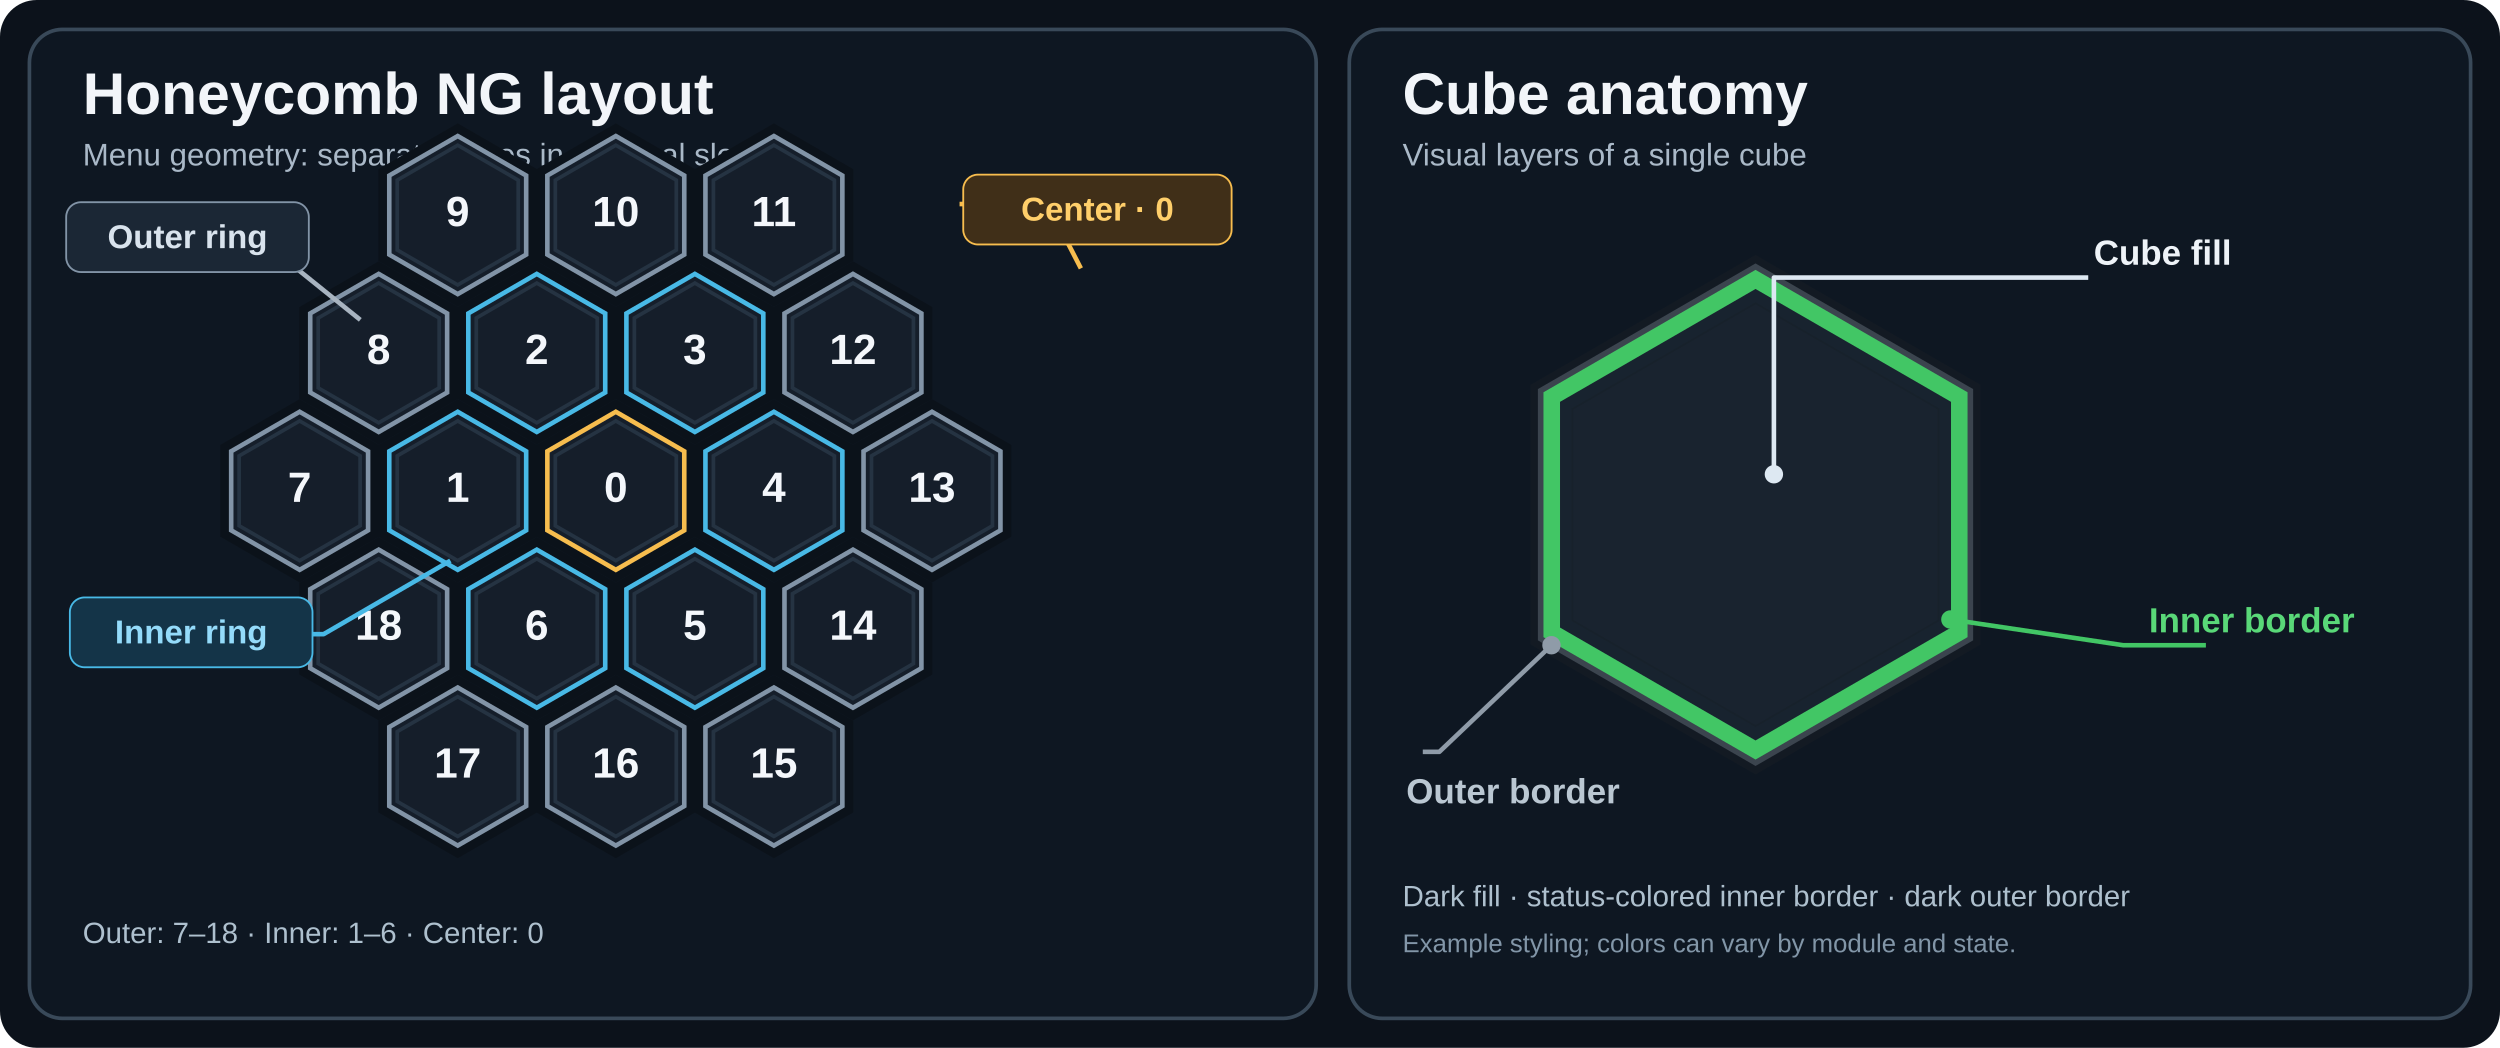
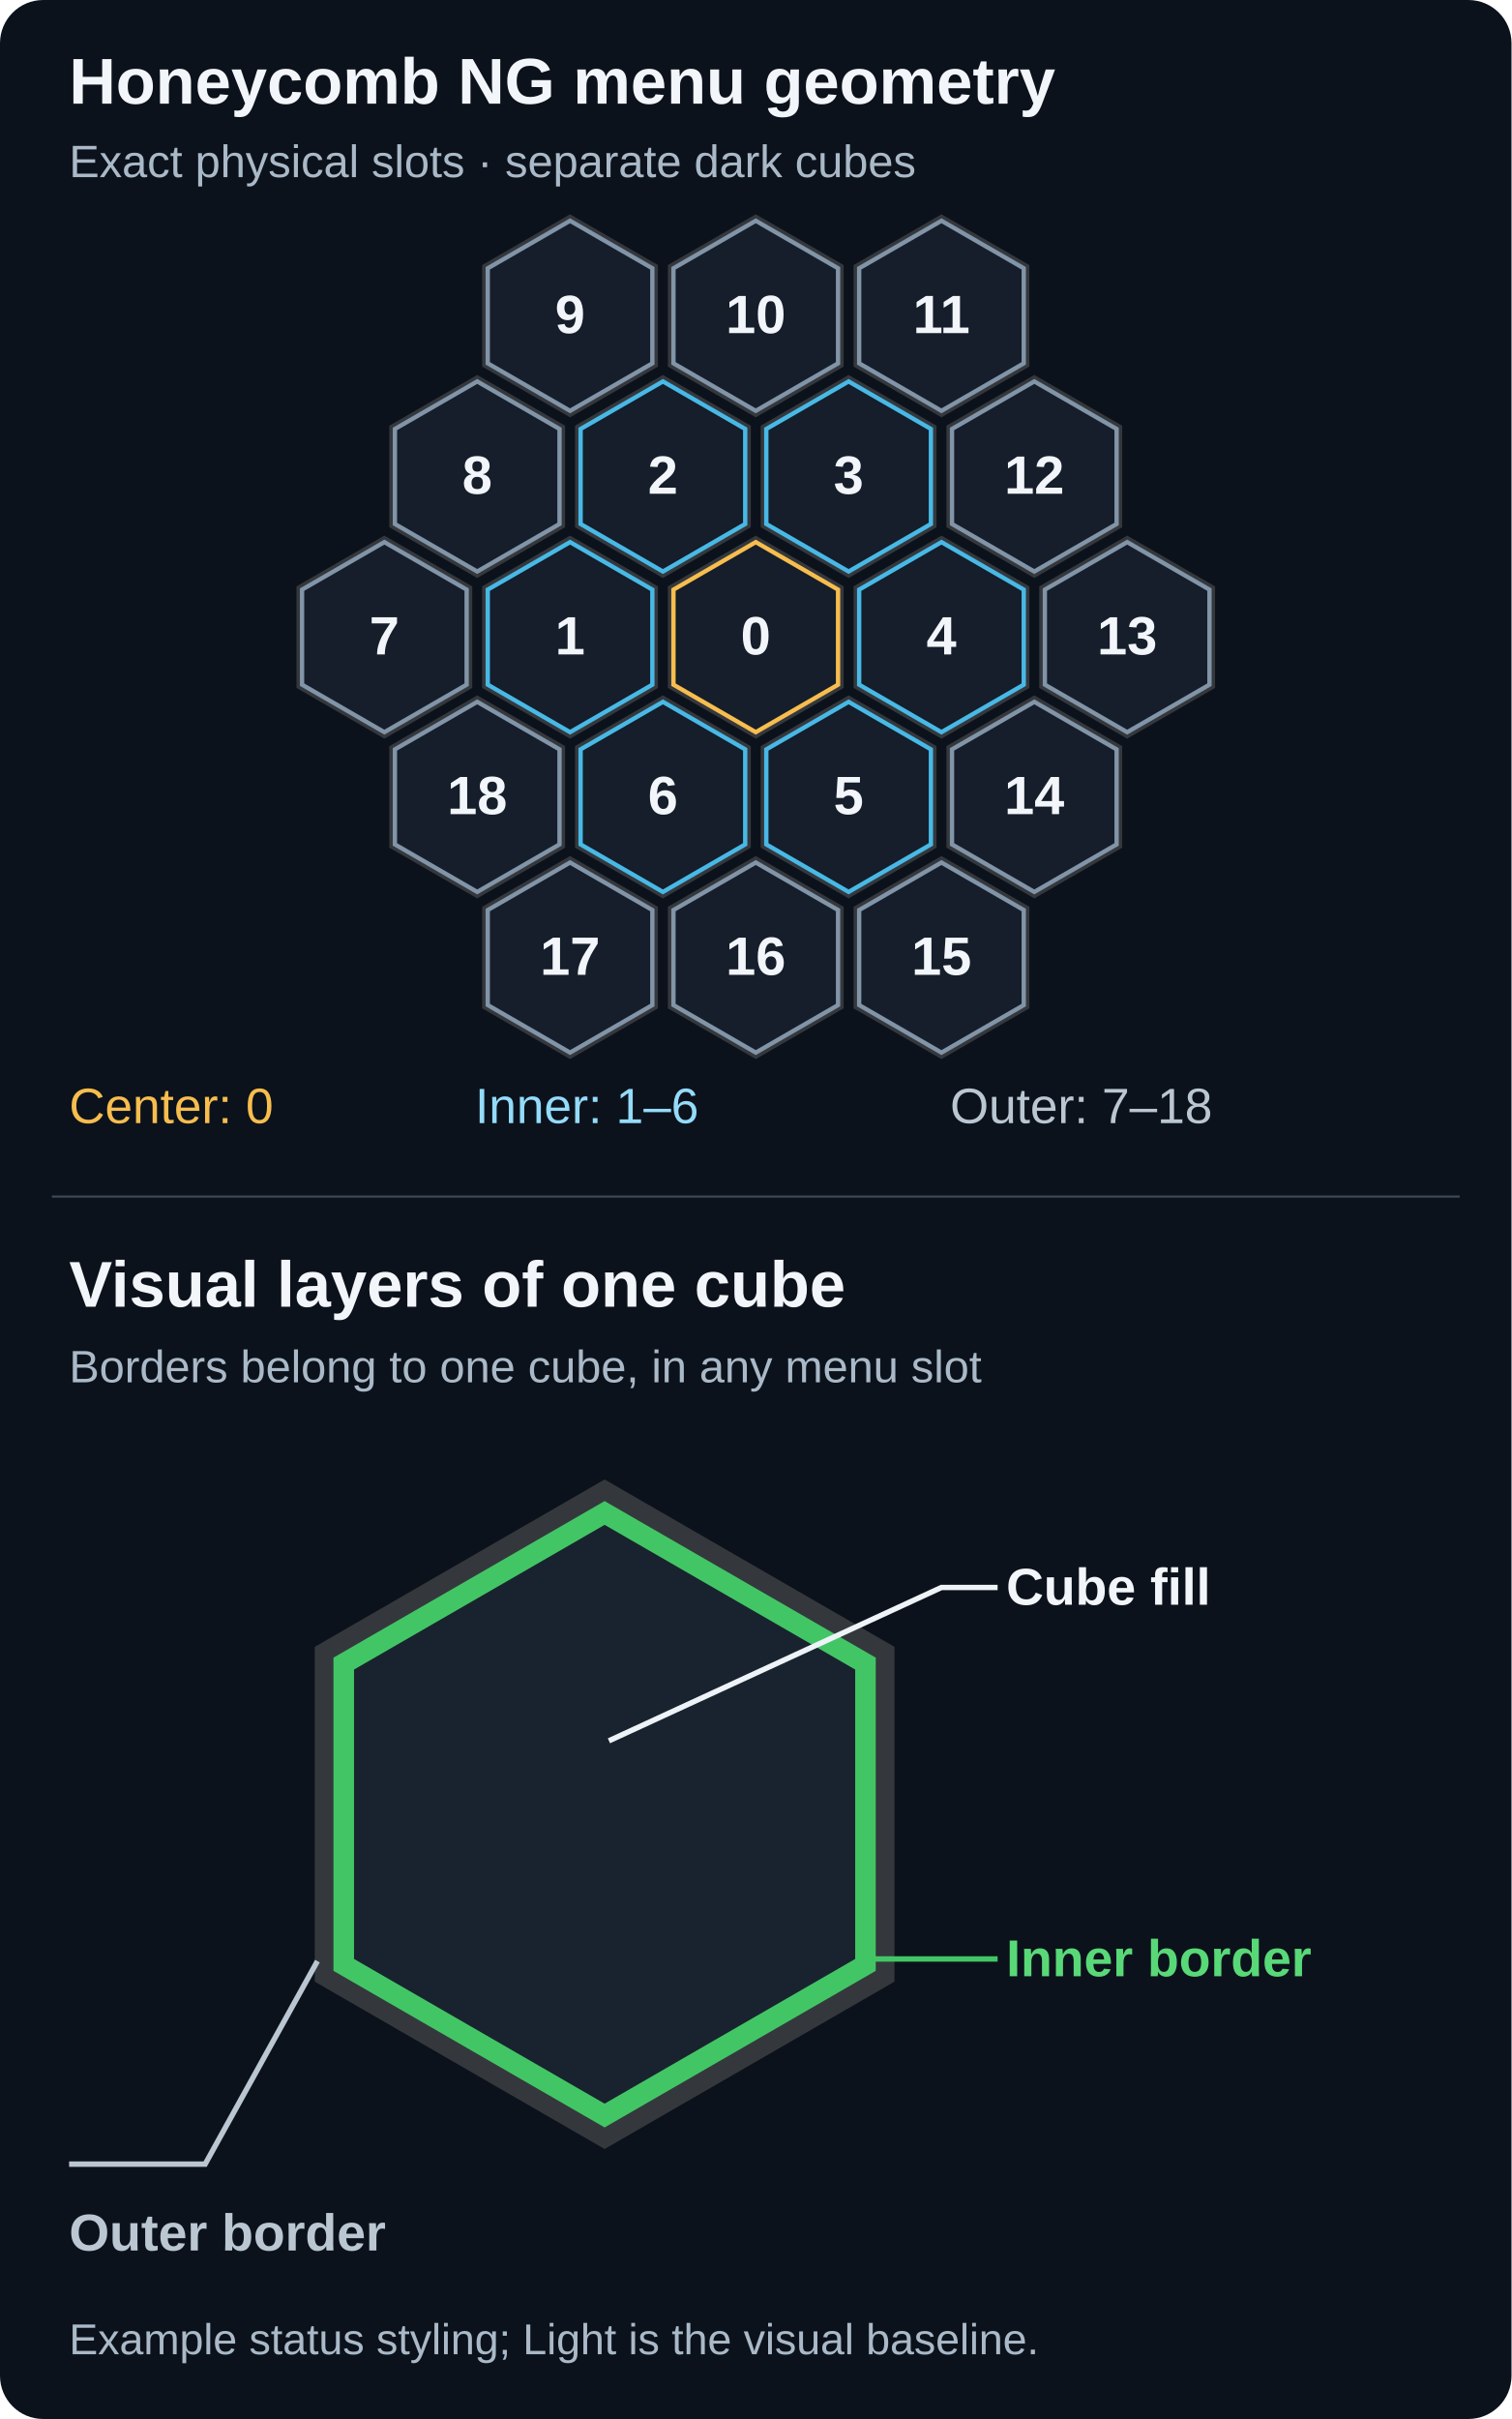
- <svg xmlns="http://www.w3.org/2000/svg" width="1360" height="570" viewBox="0 0 1360 570" role="img" aria-labelledby="title description">
-   <rect width="1360" height="570" rx="20" fill="#0c121b" />
-   <rect x="16" y="16" width="700" height="538" rx="18" fill="#0e1722" stroke="#394959" stroke-width="2" />
-   <rect x="734" y="16" width="610" height="538" rx="18" fill="#0e1722" stroke="#394959" stroke-width="2" />
-   <g font-family="Arial,Helvetica,sans-serif">
-     <text x="45" y="62" font-size="32" font-weight="700" fill="#f2f5f9">Honeycomb NG layout</text>
-     <text x="45" y="90" font-size="17" fill="#aab9c8">Menu geometry: separate cubes in physical slots</text>
-     <g>
-       <polygon points="375.70,243.50 375.70,290.50 335.00,314.00 294.30,290.50 294.30,243.50 335.00,220.00" fill="#2a3440" stroke="#0b121a" stroke-width="5" />
-       <polygon points="372.24,245.50 372.24,288.50 335.00,310.00 297.76,288.50 297.76,245.50 335.00,224.00" fill="#151e2a" stroke="#f7bd4e" stroke-width="2.5" />
-       <polygon points="367.91,248.00 367.91,286.00 335.00,305.00 302.09,286.00 302.09,248.00 335.00,229.00" fill="#151e2a" stroke="#253342" stroke-width="2" />
-       <text x="335" y="273" font-family="Arial,Helvetica,sans-serif" font-size="23" font-weight="700" text-anchor="middle" fill="#f4f7fb">0</text>
+ <svg xmlns="http://www.w3.org/2000/svg" width="700" height="1120" viewBox="0 0 700 1120" role="img" aria-labelledby="title description">
+   <rect width="700" height="1120" rx="20" fill="#0c121b" />
+   <g font-family="Arial,Helvetica,sans-serif" fill="#f2f5f9">
+     <text x="32" y="48" font-size="30" font-weight="700">Honeycomb NG menu geometry</text>
+     <text x="32" y="82" font-size="21" fill="#aab9c8">Exact physical slots · separate dark cubes</text>
+     <g data-slot="0" data-x="2" data-y="1.73">
+       <polygon points="350.00,248.00 390.70,271.50 390.70,318.50 350.00,342.00 309.30,318.50 309.30,271.50" fill="#34383d" />
+       <polygon points="350.00,251.00 388.11,273.00 388.11,317.00 350.00,339.00 311.89,317.00 311.89,273.00" fill="#151e2a" stroke="#f7bd4e" stroke-width="2" />
+       <polygon points="350.00,255.00 384.64,275.00 384.64,315.00 350.00,335.00 315.36,315.00 315.36,275.00" fill="#151e2a" />
+       <text x="350.00" y="303.00" text-anchor="middle" font-size="25" font-weight="700">0</text>
    </g>
-     <g>
-       <polygon points="289.70,243.50 289.70,290.50 249.00,314.00 208.30,290.50 208.30,243.50 249.00,220.00" fill="#2a3440" stroke="#0b121a" stroke-width="5" />
-       <polygon points="286.24,245.50 286.24,288.50 249.00,310.00 211.76,288.50 211.76,245.50 249.00,224.00" fill="#151e2a" stroke="#48b9e6" stroke-width="2.5" />
-       <polygon points="281.91,248.00 281.91,286.00 249.00,305.00 216.09,286.00 216.09,248.00 249.00,229.00" fill="#151e2a" stroke="#253342" stroke-width="2" />
-       <text x="249" y="273" font-family="Arial,Helvetica,sans-serif" font-size="23" font-weight="700" text-anchor="middle" fill="#f4f7fb">1</text>
+     <g data-slot="1" data-x="1" data-y="1.73">
+       <polygon points="264.00,248.00 304.70,271.50 304.70,318.50 264.00,342.00 223.30,318.50 223.30,271.50" fill="#34383d" />
+       <polygon points="264.00,251.00 302.11,273.00 302.11,317.00 264.00,339.00 225.89,317.00 225.89,273.00" fill="#151e2a" stroke="#48b9e6" stroke-width="2" />
+       <polygon points="264.00,255.00 298.64,275.00 298.64,315.00 264.00,335.00 229.36,315.00 229.36,275.00" fill="#151e2a" />
+       <text x="264.00" y="303.00" text-anchor="middle" font-size="25" font-weight="700">1</text>
    </g>
-     <g>
-       <polygon points="332.70,168.50 332.70,215.50 292.00,239.00 251.30,215.50 251.30,168.50 292.00,145.00" fill="#2a3440" stroke="#0b121a" stroke-width="5" />
-       <polygon points="329.24,170.50 329.24,213.50 292.00,235.00 254.76,213.50 254.76,170.50 292.00,149.00" fill="#151e2a" stroke="#48b9e6" stroke-width="2.5" />
-       <polygon points="324.91,173.00 324.91,211.00 292.00,230.00 259.09,211.00 259.09,173.00 292.00,154.00" fill="#151e2a" stroke="#253342" stroke-width="2" />
-       <text x="292" y="198" font-family="Arial,Helvetica,sans-serif" font-size="23" font-weight="700" text-anchor="middle" fill="#f4f7fb">2</text>
+     <g data-slot="2" data-x="1.5" data-y="0.865">
+       <polygon points="307.00,173.61 347.70,197.11 347.70,244.11 307.00,267.61 266.30,244.11 266.30,197.11" fill="#34383d" />
+       <polygon points="307.00,176.61 345.11,198.61 345.11,242.61 307.00,264.61 268.89,242.61 268.89,198.61" fill="#151e2a" stroke="#48b9e6" stroke-width="2" />
+       <polygon points="307.00,180.61 341.64,200.61 341.64,240.61 307.00,260.61 272.36,240.61 272.36,200.61" fill="#151e2a" />
+       <text x="307.00" y="228.61" text-anchor="middle" font-size="25" font-weight="700">2</text>
    </g>
-     <g>
-       <polygon points="418.70,168.50 418.70,215.50 378.00,239.00 337.30,215.50 337.30,168.50 378.00,145.00" fill="#2a3440" stroke="#0b121a" stroke-width="5" />
-       <polygon points="415.24,170.50 415.24,213.50 378.00,235.00 340.76,213.50 340.76,170.50 378.00,149.00" fill="#151e2a" stroke="#48b9e6" stroke-width="2.5" />
-       <polygon points="410.91,173.00 410.91,211.00 378.00,230.00 345.09,211.00 345.09,173.00 378.00,154.00" fill="#151e2a" stroke="#253342" stroke-width="2" />
-       <text x="378" y="198" font-family="Arial,Helvetica,sans-serif" font-size="23" font-weight="700" text-anchor="middle" fill="#f4f7fb">3</text>
+     <g data-slot="3" data-x="2.5" data-y="0.865">
+       <polygon points="393.00,173.61 433.70,197.11 433.70,244.11 393.00,267.61 352.30,244.11 352.30,197.11" fill="#34383d" />
+       <polygon points="393.00,176.61 431.11,198.61 431.11,242.61 393.00,264.61 354.89,242.61 354.89,198.61" fill="#151e2a" stroke="#48b9e6" stroke-width="2" />
+       <polygon points="393.00,180.61 427.64,200.61 427.64,240.61 393.00,260.61 358.36,240.61 358.36,200.61" fill="#151e2a" />
+       <text x="393.00" y="228.61" text-anchor="middle" font-size="25" font-weight="700">3</text>
    </g>
-     <g>
-       <polygon points="461.70,243.50 461.70,290.50 421.00,314.00 380.30,290.50 380.30,243.50 421.00,220.00" fill="#2a3440" stroke="#0b121a" stroke-width="5" />
-       <polygon points="458.24,245.50 458.24,288.50 421.00,310.00 383.76,288.50 383.76,245.50 421.00,224.00" fill="#151e2a" stroke="#48b9e6" stroke-width="2.5" />
-       <polygon points="453.91,248.00 453.91,286.00 421.00,305.00 388.09,286.00 388.09,248.00 421.00,229.00" fill="#151e2a" stroke="#253342" stroke-width="2" />
-       <text x="421" y="273" font-family="Arial,Helvetica,sans-serif" font-size="23" font-weight="700" text-anchor="middle" fill="#f4f7fb">4</text>
+     <g data-slot="4" data-x="3" data-y="1.73">
+       <polygon points="436.00,248.00 476.70,271.50 476.70,318.50 436.00,342.00 395.30,318.50 395.30,271.50" fill="#34383d" />
+       <polygon points="436.00,251.00 474.11,273.00 474.11,317.00 436.00,339.00 397.89,317.00 397.89,273.00" fill="#151e2a" stroke="#48b9e6" stroke-width="2" />
+       <polygon points="436.00,255.00 470.64,275.00 470.64,315.00 436.00,335.00 401.36,315.00 401.36,275.00" fill="#151e2a" />
+       <text x="436.00" y="303.00" text-anchor="middle" font-size="25" font-weight="700">4</text>
    </g>
-     <g>
-       <polygon points="418.70,318.50 418.70,365.50 378.00,389.00 337.30,365.50 337.30,318.50 378.00,295.00" fill="#2a3440" stroke="#0b121a" stroke-width="5" />
-       <polygon points="415.24,320.50 415.24,363.50 378.00,385.00 340.76,363.50 340.76,320.50 378.00,299.00" fill="#151e2a" stroke="#48b9e6" stroke-width="2.5" />
-       <polygon points="410.91,323.00 410.91,361.00 378.00,380.00 345.09,361.00 345.09,323.00 378.00,304.00" fill="#151e2a" stroke="#253342" stroke-width="2" />
-       <text x="378" y="348" font-family="Arial,Helvetica,sans-serif" font-size="23" font-weight="700" text-anchor="middle" fill="#f4f7fb">5</text>
+     <g data-slot="5" data-x="2.5" data-y="2.59">
+       <polygon points="393.00,321.96 433.70,345.46 433.70,392.46 393.00,415.96 352.30,392.46 352.30,345.46" fill="#34383d" />
+       <polygon points="393.00,324.96 431.11,346.96 431.11,390.96 393.00,412.96 354.89,390.96 354.89,346.96" fill="#151e2a" stroke="#48b9e6" stroke-width="2" />
+       <polygon points="393.00,328.96 427.64,348.96 427.64,388.96 393.00,408.96 358.36,388.96 358.36,348.96" fill="#151e2a" />
+       <text x="393.00" y="376.96" text-anchor="middle" font-size="25" font-weight="700">5</text>
    </g>
-     <g>
-       <polygon points="332.70,318.50 332.70,365.50 292.00,389.00 251.30,365.50 251.30,318.50 292.00,295.00" fill="#2a3440" stroke="#0b121a" stroke-width="5" />
-       <polygon points="329.24,320.50 329.24,363.50 292.00,385.00 254.76,363.50 254.76,320.50 292.00,299.00" fill="#151e2a" stroke="#48b9e6" stroke-width="2.5" />
-       <polygon points="324.91,323.00 324.91,361.00 292.00,380.00 259.09,361.00 259.09,323.00 292.00,304.00" fill="#151e2a" stroke="#253342" stroke-width="2" />
-       <text x="292" y="348" font-family="Arial,Helvetica,sans-serif" font-size="23" font-weight="700" text-anchor="middle" fill="#f4f7fb">6</text>
+     <g data-slot="6" data-x="1.5" data-y="2.59">
+       <polygon points="307.00,321.96 347.70,345.46 347.70,392.46 307.00,415.96 266.30,392.46 266.30,345.46" fill="#34383d" />
+       <polygon points="307.00,324.96 345.11,346.96 345.11,390.96 307.00,412.96 268.89,390.96 268.89,346.96" fill="#151e2a" stroke="#48b9e6" stroke-width="2" />
+       <polygon points="307.00,328.96 341.64,348.96 341.64,388.96 307.00,408.96 272.36,388.96 272.36,348.96" fill="#151e2a" />
+       <text x="307.00" y="376.96" text-anchor="middle" font-size="25" font-weight="700">6</text>
    </g>
-     <g>
-       <polygon points="203.70,243.50 203.70,290.50 163.00,314.00 122.30,290.50 122.30,243.50 163.00,220.00" fill="#2a3440" stroke="#0b121a" stroke-width="5" />
-       <polygon points="200.24,245.50 200.24,288.50 163.00,310.00 125.76,288.50 125.76,245.50 163.00,224.00" fill="#151e2a" stroke="#8294a7" stroke-width="2.5" />
-       <polygon points="195.91,248.00 195.91,286.00 163.00,305.00 130.09,286.00 130.09,248.00 163.00,229.00" fill="#151e2a" stroke="#253342" stroke-width="2" />
-       <text x="163" y="273" font-family="Arial,Helvetica,sans-serif" font-size="23" font-weight="700" text-anchor="middle" fill="#f4f7fb">7</text>
+     <g data-slot="7" data-x="0" data-y="1.73">
+       <polygon points="178.00,248.00 218.70,271.50 218.70,318.50 178.00,342.00 137.30,318.50 137.30,271.50" fill="#34383d" />
+       <polygon points="178.00,251.00 216.11,273.00 216.11,317.00 178.00,339.00 139.89,317.00 139.89,273.00" fill="#151e2a" stroke="#8294a7" stroke-width="2" />
+       <polygon points="178.00,255.00 212.64,275.00 212.64,315.00 178.00,335.00 143.36,315.00 143.36,275.00" fill="#151e2a" />
+       <text x="178.00" y="303.00" text-anchor="middle" font-size="25" font-weight="700">7</text>
    </g>
-     <g>
-       <polygon points="246.70,168.50 246.70,215.50 206.00,239.00 165.30,215.50 165.30,168.50 206.00,145.00" fill="#2a3440" stroke="#0b121a" stroke-width="5" />
-       <polygon points="243.24,170.50 243.24,213.50 206.00,235.00 168.76,213.50 168.76,170.50 206.00,149.00" fill="#151e2a" stroke="#8294a7" stroke-width="2.5" />
-       <polygon points="238.91,173.00 238.91,211.00 206.00,230.00 173.09,211.00 173.09,173.00 206.00,154.00" fill="#151e2a" stroke="#253342" stroke-width="2" />
-       <text x="206" y="198" font-family="Arial,Helvetica,sans-serif" font-size="23" font-weight="700" text-anchor="middle" fill="#f4f7fb">8</text>
+     <g data-slot="8" data-x="0.5" data-y="0.865">
+       <polygon points="221.00,173.61 261.70,197.11 261.70,244.11 221.00,267.61 180.30,244.11 180.30,197.11" fill="#34383d" />
+       <polygon points="221.00,176.61 259.11,198.61 259.11,242.61 221.00,264.61 182.89,242.61 182.89,198.61" fill="#151e2a" stroke="#8294a7" stroke-width="2" />
+       <polygon points="221.00,180.61 255.64,200.61 255.64,240.61 221.00,260.61 186.36,240.61 186.36,200.61" fill="#151e2a" />
+       <text x="221.00" y="228.61" text-anchor="middle" font-size="25" font-weight="700">8</text>
    </g>
-     <g>
-       <polygon points="289.70,93.50 289.70,140.50 249.00,164.00 208.30,140.50 208.30,93.50 249.00,70.00" fill="#2a3440" stroke="#0b121a" stroke-width="5" />
-       <polygon points="286.24,95.50 286.24,138.50 249.00,160.00 211.76,138.50 211.76,95.50 249.00,74.00" fill="#151e2a" stroke="#8294a7" stroke-width="2.5" />
-       <polygon points="281.91,98.00 281.91,136.00 249.00,155.00 216.09,136.00 216.09,98.00 249.00,79.00" fill="#151e2a" stroke="#253342" stroke-width="2" />
-       <text x="249" y="123" font-family="Arial,Helvetica,sans-serif" font-size="23" font-weight="700" text-anchor="middle" fill="#f4f7fb">9</text>
+     <g data-slot="9" data-x="1" data-y="0">
+       <polygon points="264.00,99.22 304.70,122.72 304.70,169.72 264.00,193.22 223.30,169.72 223.30,122.72" fill="#34383d" />
+       <polygon points="264.00,102.22 302.11,124.22 302.11,168.22 264.00,190.22 225.89,168.22 225.89,124.22" fill="#151e2a" stroke="#8294a7" stroke-width="2" />
+       <polygon points="264.00,106.22 298.64,126.22 298.64,166.22 264.00,186.22 229.36,166.22 229.36,126.22" fill="#151e2a" />
+       <text x="264.00" y="154.22" text-anchor="middle" font-size="25" font-weight="700">9</text>
    </g>
-     <g>
-       <polygon points="375.70,93.50 375.70,140.50 335.00,164.00 294.30,140.50 294.30,93.50 335.00,70.00" fill="#2a3440" stroke="#0b121a" stroke-width="5" />
-       <polygon points="372.24,95.50 372.24,138.50 335.00,160.00 297.76,138.50 297.76,95.50 335.00,74.00" fill="#151e2a" stroke="#8294a7" stroke-width="2.5" />
-       <polygon points="367.91,98.00 367.91,136.00 335.00,155.00 302.09,136.00 302.09,98.00 335.00,79.00" fill="#151e2a" stroke="#253342" stroke-width="2" />
-       <text x="335" y="123" font-family="Arial,Helvetica,sans-serif" font-size="23" font-weight="700" text-anchor="middle" fill="#f4f7fb">10</text>
+     <g data-slot="10" data-x="2" data-y="0">
+       <polygon points="350.00,99.22 390.70,122.72 390.70,169.72 350.00,193.22 309.30,169.72 309.30,122.72" fill="#34383d" />
+       <polygon points="350.00,102.22 388.11,124.22 388.11,168.22 350.00,190.22 311.89,168.22 311.89,124.22" fill="#151e2a" stroke="#8294a7" stroke-width="2" />
+       <polygon points="350.00,106.22 384.64,126.22 384.64,166.22 350.00,186.22 315.36,166.22 315.36,126.22" fill="#151e2a" />
+       <text x="350.00" y="154.22" text-anchor="middle" font-size="25" font-weight="700">10</text>
    </g>
-     <g>
-       <polygon points="461.70,93.50 461.70,140.50 421.00,164.00 380.30,140.50 380.30,93.50 421.00,70.00" fill="#2a3440" stroke="#0b121a" stroke-width="5" />
-       <polygon points="458.24,95.50 458.24,138.50 421.00,160.00 383.76,138.50 383.76,95.50 421.00,74.00" fill="#151e2a" stroke="#8294a7" stroke-width="2.5" />
-       <polygon points="453.91,98.00 453.91,136.00 421.00,155.00 388.09,136.00 388.09,98.00 421.00,79.00" fill="#151e2a" stroke="#253342" stroke-width="2" />
-       <text x="421" y="123" font-family="Arial,Helvetica,sans-serif" font-size="23" font-weight="700" text-anchor="middle" fill="#f4f7fb">11</text>
+     <g data-slot="11" data-x="3" data-y="0">
+       <polygon points="436.00,99.22 476.70,122.72 476.70,169.72 436.00,193.22 395.30,169.72 395.30,122.72" fill="#34383d" />
+       <polygon points="436.00,102.22 474.11,124.22 474.11,168.22 436.00,190.22 397.89,168.22 397.89,124.22" fill="#151e2a" stroke="#8294a7" stroke-width="2" />
+       <polygon points="436.00,106.22 470.64,126.22 470.64,166.22 436.00,186.22 401.36,166.22 401.36,126.22" fill="#151e2a" />
+       <text x="436.00" y="154.22" text-anchor="middle" font-size="25" font-weight="700">11</text>
    </g>
-     <g>
-       <polygon points="504.70,168.50 504.70,215.50 464.00,239.00 423.30,215.50 423.30,168.50 464.00,145.00" fill="#2a3440" stroke="#0b121a" stroke-width="5" />
-       <polygon points="501.24,170.50 501.24,213.50 464.00,235.00 426.76,213.50 426.76,170.50 464.00,149.00" fill="#151e2a" stroke="#8294a7" stroke-width="2.5" />
-       <polygon points="496.91,173.00 496.91,211.00 464.00,230.00 431.09,211.00 431.09,173.00 464.00,154.00" fill="#151e2a" stroke="#253342" stroke-width="2" />
-       <text x="464" y="198" font-family="Arial,Helvetica,sans-serif" font-size="23" font-weight="700" text-anchor="middle" fill="#f4f7fb">12</text>
+     <g data-slot="12" data-x="3.5" data-y="0.865">
+       <polygon points="479.00,173.61 519.70,197.11 519.70,244.11 479.00,267.61 438.30,244.11 438.30,197.11" fill="#34383d" />
+       <polygon points="479.00,176.61 517.11,198.61 517.11,242.61 479.00,264.61 440.89,242.61 440.89,198.61" fill="#151e2a" stroke="#8294a7" stroke-width="2" />
+       <polygon points="479.00,180.61 513.64,200.61 513.64,240.61 479.00,260.61 444.36,240.61 444.36,200.61" fill="#151e2a" />
+       <text x="479.00" y="228.61" text-anchor="middle" font-size="25" font-weight="700">12</text>
    </g>
-     <g>
-       <polygon points="547.70,243.50 547.70,290.50 507.00,314.00 466.30,290.50 466.30,243.50 507.00,220.00" fill="#2a3440" stroke="#0b121a" stroke-width="5" />
-       <polygon points="544.24,245.50 544.24,288.50 507.00,310.00 469.76,288.50 469.76,245.50 507.00,224.00" fill="#151e2a" stroke="#8294a7" stroke-width="2.5" />
-       <polygon points="539.91,248.00 539.91,286.00 507.00,305.00 474.09,286.00 474.09,248.00 507.00,229.00" fill="#151e2a" stroke="#253342" stroke-width="2" />
-       <text x="507" y="273" font-family="Arial,Helvetica,sans-serif" font-size="23" font-weight="700" text-anchor="middle" fill="#f4f7fb">13</text>
+     <g data-slot="13" data-x="4" data-y="1.73">
+       <polygon points="522.00,248.00 562.70,271.50 562.70,318.50 522.00,342.00 481.30,318.50 481.30,271.50" fill="#34383d" />
+       <polygon points="522.00,251.00 560.11,273.00 560.11,317.00 522.00,339.00 483.89,317.00 483.89,273.00" fill="#151e2a" stroke="#8294a7" stroke-width="2" />
+       <polygon points="522.00,255.00 556.64,275.00 556.64,315.00 522.00,335.00 487.36,315.00 487.36,275.00" fill="#151e2a" />
+       <text x="522.00" y="303.00" text-anchor="middle" font-size="25" font-weight="700">13</text>
    </g>
-     <g>
-       <polygon points="504.70,318.50 504.70,365.50 464.00,389.00 423.30,365.50 423.30,318.50 464.00,295.00" fill="#2a3440" stroke="#0b121a" stroke-width="5" />
-       <polygon points="501.24,320.50 501.24,363.50 464.00,385.00 426.76,363.50 426.76,320.50 464.00,299.00" fill="#151e2a" stroke="#8294a7" stroke-width="2.5" />
-       <polygon points="496.91,323.00 496.91,361.00 464.00,380.00 431.09,361.00 431.09,323.00 464.00,304.00" fill="#151e2a" stroke="#253342" stroke-width="2" />
-       <text x="464" y="348" font-family="Arial,Helvetica,sans-serif" font-size="23" font-weight="700" text-anchor="middle" fill="#f4f7fb">14</text>
+     <g data-slot="14" data-x="3.5" data-y="2.59">
+       <polygon points="479.00,321.96 519.70,345.46 519.70,392.46 479.00,415.96 438.30,392.46 438.30,345.46" fill="#34383d" />
+       <polygon points="479.00,324.96 517.11,346.96 517.11,390.96 479.00,412.96 440.89,390.96 440.89,346.96" fill="#151e2a" stroke="#8294a7" stroke-width="2" />
+       <polygon points="479.00,328.96 513.64,348.96 513.64,388.96 479.00,408.96 444.36,388.96 444.36,348.96" fill="#151e2a" />
+       <text x="479.00" y="376.96" text-anchor="middle" font-size="25" font-weight="700">14</text>
    </g>
-     <g>
-       <polygon points="461.70,393.50 461.70,440.50 421.00,464.00 380.30,440.50 380.30,393.50 421.00,370.00" fill="#2a3440" stroke="#0b121a" stroke-width="5" />
-       <polygon points="458.24,395.50 458.24,438.50 421.00,460.00 383.76,438.50 383.76,395.50 421.00,374.00" fill="#151e2a" stroke="#8294a7" stroke-width="2.5" />
-       <polygon points="453.91,398.00 453.91,436.00 421.00,455.00 388.09,436.00 388.09,398.00 421.00,379.00" fill="#151e2a" stroke="#253342" stroke-width="2" />
-       <text x="421" y="423" font-family="Arial,Helvetica,sans-serif" font-size="23" font-weight="700" text-anchor="middle" fill="#f4f7fb">15</text>
+     <g data-slot="15" data-x="3" data-y="3.455">
+       <polygon points="436.00,396.35 476.70,419.85 476.70,466.85 436.00,490.35 395.30,466.85 395.30,419.85" fill="#34383d" />
+       <polygon points="436.00,399.35 474.11,421.35 474.11,465.35 436.00,487.35 397.89,465.35 397.89,421.35" fill="#151e2a" stroke="#8294a7" stroke-width="2" />
+       <polygon points="436.00,403.35 470.64,423.35 470.64,463.35 436.00,483.35 401.36,463.35 401.36,423.35" fill="#151e2a" />
+       <text x="436.00" y="451.35" text-anchor="middle" font-size="25" font-weight="700">15</text>
    </g>
-     <g>
-       <polygon points="375.70,393.50 375.70,440.50 335.00,464.00 294.30,440.50 294.30,393.50 335.00,370.00" fill="#2a3440" stroke="#0b121a" stroke-width="5" />
-       <polygon points="372.24,395.50 372.24,438.50 335.00,460.00 297.76,438.50 297.76,395.50 335.00,374.00" fill="#151e2a" stroke="#8294a7" stroke-width="2.5" />
-       <polygon points="367.91,398.00 367.91,436.00 335.00,455.00 302.09,436.00 302.09,398.00 335.00,379.00" fill="#151e2a" stroke="#253342" stroke-width="2" />
-       <text x="335" y="423" font-family="Arial,Helvetica,sans-serif" font-size="23" font-weight="700" text-anchor="middle" fill="#f4f7fb">16</text>
+     <g data-slot="16" data-x="2" data-y="3.455">
+       <polygon points="350.00,396.35 390.70,419.85 390.70,466.85 350.00,490.35 309.30,466.85 309.30,419.85" fill="#34383d" />
+       <polygon points="350.00,399.35 388.11,421.35 388.11,465.35 350.00,487.35 311.89,465.35 311.89,421.35" fill="#151e2a" stroke="#8294a7" stroke-width="2" />
+       <polygon points="350.00,403.35 384.64,423.35 384.64,463.35 350.00,483.35 315.36,463.35 315.36,423.35" fill="#151e2a" />
+       <text x="350.00" y="451.35" text-anchor="middle" font-size="25" font-weight="700">16</text>
    </g>
-     <g>
-       <polygon points="289.70,393.50 289.70,440.50 249.00,464.00 208.30,440.50 208.30,393.50 249.00,370.00" fill="#2a3440" stroke="#0b121a" stroke-width="5" />
-       <polygon points="286.24,395.50 286.24,438.50 249.00,460.00 211.76,438.50 211.76,395.50 249.00,374.00" fill="#151e2a" stroke="#8294a7" stroke-width="2.5" />
-       <polygon points="281.91,398.00 281.91,436.00 249.00,455.00 216.09,436.00 216.09,398.00 249.00,379.00" fill="#151e2a" stroke="#253342" stroke-width="2" />
-       <text x="249" y="423" font-family="Arial,Helvetica,sans-serif" font-size="23" font-weight="700" text-anchor="middle" fill="#f4f7fb">17</text>
+     <g data-slot="17" data-x="1" data-y="3.455">
+       <polygon points="264.00,396.35 304.70,419.85 304.70,466.85 264.00,490.35 223.30,466.85 223.30,419.85" fill="#34383d" />
+       <polygon points="264.00,399.35 302.11,421.35 302.11,465.35 264.00,487.35 225.89,465.35 225.89,421.35" fill="#151e2a" stroke="#8294a7" stroke-width="2" />
+       <polygon points="264.00,403.35 298.64,423.35 298.64,463.35 264.00,483.35 229.36,463.35 229.36,423.35" fill="#151e2a" />
+       <text x="264.00" y="451.35" text-anchor="middle" font-size="25" font-weight="700">17</text>
    </g>
-     <g>
-       <polygon points="246.70,318.50 246.70,365.50 206.00,389.00 165.30,365.50 165.30,318.50 206.00,295.00" fill="#2a3440" stroke="#0b121a" stroke-width="5" />
-       <polygon points="243.24,320.50 243.24,363.50 206.00,385.00 168.76,363.50 168.76,320.50 206.00,299.00" fill="#151e2a" stroke="#8294a7" stroke-width="2.5" />
-       <polygon points="238.91,323.00 238.91,361.00 206.00,380.00 173.09,361.00 173.09,323.00 206.00,304.00" fill="#151e2a" stroke="#253342" stroke-width="2" />
-       <text x="206" y="348" font-family="Arial,Helvetica,sans-serif" font-size="23" font-weight="700" text-anchor="middle" fill="#f4f7fb">18</text>
+     <g data-slot="18" data-x="0.5" data-y="2.59">
+       <polygon points="221.00,321.96 261.70,345.46 261.70,392.46 221.00,415.96 180.30,392.46 180.30,345.46" fill="#34383d" />
+       <polygon points="221.00,324.96 259.11,346.96 259.11,390.96 221.00,412.96 182.89,390.96 182.89,346.96" fill="#151e2a" stroke="#8294a7" stroke-width="2" />
+       <polygon points="221.00,328.96 255.64,348.96 255.64,388.96 221.00,408.96 186.36,388.96 186.36,348.96" fill="#151e2a" />
+       <text x="221.00" y="376.96" text-anchor="middle" font-size="25" font-weight="700">18</text>
    </g>
-     <g fill="none" stroke-width="2.5" stroke-linejoin="round">
-       <path d="M 130,145 H 160 L 196,174" stroke="#a8b4c0" />
-       <path d="M 138,345 H 176 L 245,305" stroke="#48b9e6" />
-       <path d="M 522,111 H 570 L 588,146" stroke="#f7bd4e" />
+     <text x="32" y="520" font-size="23" fill="#f7bd4e">Center: 0</text>
+     <text x="220" y="520" font-size="23" fill="#94dbfa">Inner: 1–6</text>
+     <text x="440" y="520" font-size="23" fill="#bac7d2">Outer: 7–18</text>
+     <path d="M 24,554 H 676" stroke="#394959" />
+     <text x="32" y="605" font-size="30" font-weight="700">Visual layers of one cube</text>
+     <text x="32" y="640" font-size="21" fill="#aab9c8">Borders belong to one cube, in any menu slot</text>
+     <polygon points="280.00,685.00 414.23,762.50 414.23,917.50 280.00,995.00 145.77,917.50 145.77,762.50" fill="#34383d" />
+     <polygon points="280.00,695.00 405.57,767.50 405.57,912.50 280.00,985.00 154.43,912.50 154.43,767.50" fill="#42c665" />
+     <polygon points="280.00,706.00 396.05,773.00 396.05,907.00 280.00,974.00 163.95,907.00 163.95,773.00" fill="#19232f" />
+     <g fill="none" stroke-width="2.5">
+       <path d="M 282,806 L 436,735 H 462" stroke="#eef3f8" />
+       <path d="M 401,907 H 462" stroke="#42c665" />
+       <path d="M 147,908 L 95,1002 H 32" stroke="#bac7d2" />
    </g>
-     <g font-size="18" font-weight="700">
-       <rect x="36" y="110" width="132" height="38" rx="8" fill="#1b2735" stroke="#8294a7" />
-       <text x="102" y="135" text-anchor="middle" fill="#d9e3ed">Outer ring</text>
-       <rect x="38" y="325" width="132" height="38" rx="8" fill="#143448" stroke="#48b9e6" />
-       <text x="104" y="350" text-anchor="middle" fill="#94dbfa">Inner ring</text>
-       <rect x="524" y="95" width="146" height="38" rx="8" fill="#402f18" stroke="#f7bd4e" />
-       <text x="597" y="120" text-anchor="middle" fill="#ffcf6a">Center · 0</text>
+     <g font-size="24" font-weight="700">
+       <text x="466" y="743">Cube fill</text>
+       <text x="466" y="915" fill="#59d878">Inner border</text>
+       <text x="32" y="1042" fill="#bac7d2">Outer border</text>
    </g>
-     <text x="45" y="513" font-size="16" fill="#aec0ce">Outer: 7–18  ·  Inner: 1–6  ·  Center: 0</text>
-     <text x="763" y="62" font-size="32" font-weight="700" fill="#f2f5f9">Cube anatomy</text>
-     <text x="763" y="90" font-size="17" fill="#aab9c8">Visual layers of a single cube</text>
-     <polygon points="1075.38,210.50 1075.38,349.50 955.00,419.00 834.62,349.50 834.62,210.50 955.00,141.00" fill="#3b444e" stroke="#131a23" stroke-width="4" />
-     <polygon points="1065.85,216.00 1065.85,344.00 955.00,408.00 844.15,344.00 844.15,216.00 955.00,152.00" fill="#18232f" stroke="#42c665" stroke-width="9" />
-     <polygon points="1054.59,222.50 1054.59,337.50 955.00,395.00 855.41,337.50 855.41,222.50 955.00,165.00" fill="#19232f" stroke="#17212b" stroke-width="1" />
-     <g fill="none" stroke-width="2.5" stroke-linejoin="round">
-       <path d="M 965,258 V 151 H 1136" stroke="#dde8f2" />
-       <circle cx="965" cy="258" r="5" fill="#dde8f2" stroke="none" />
-       <path d="M 1061,337 L 1155,351 H 1200" stroke="#42c665" />
-       <circle cx="1061" cy="337" r="5" fill="#42c665" stroke="none" />
-       <path d="M 844,351 L 783,409 H 774" stroke="#8f9ba8" />
-       <circle cx="844" cy="351" r="5" fill="#8f9ba8" stroke="none" />
-     </g>
-     <g font-size="19" font-weight="700">
-       <text x="1139" y="144" fill="#eef3f8">Cube fill</text>
-       <text x="1169" y="344" fill="#59d878">Inner border</text>
-       <text x="765" y="437" fill="#bac7d2">Outer border</text>
-     </g>
-     <text x="763" y="493" font-size="16" fill="#aec0ce">Dark fill · status-colored inner border · dark outer border</text>
-     <text x="763" y="518" font-size="14" fill="#8296a8">Example styling; colors can vary by module and state.</text>
+     <text x="32" y="1090" font-size="20" fill="#aab9c8">Example status styling; Light is the visual baseline.</text>
  </g>
</svg>
